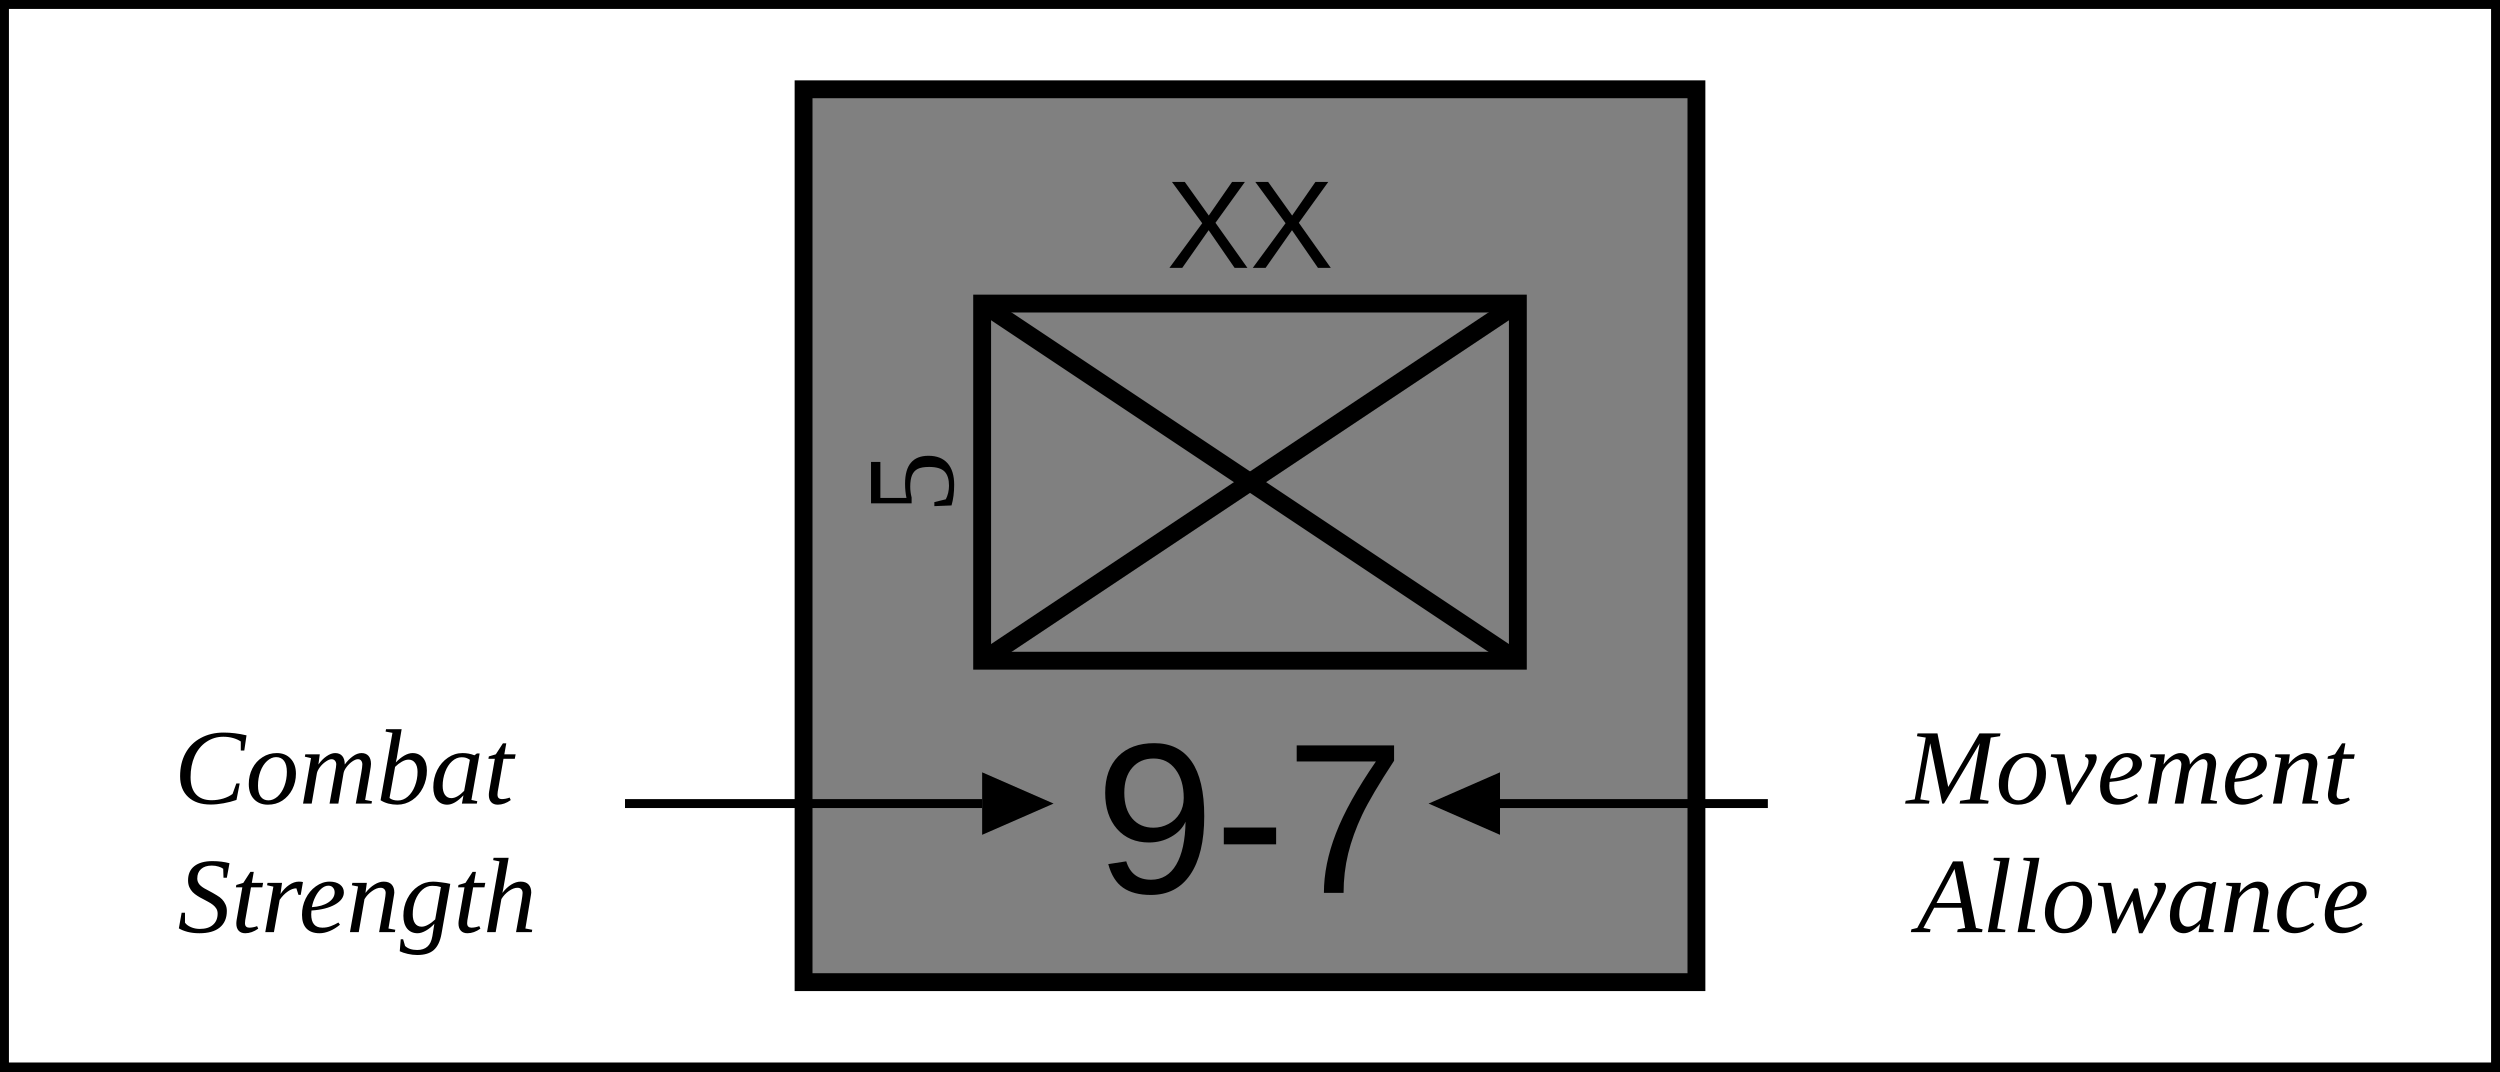
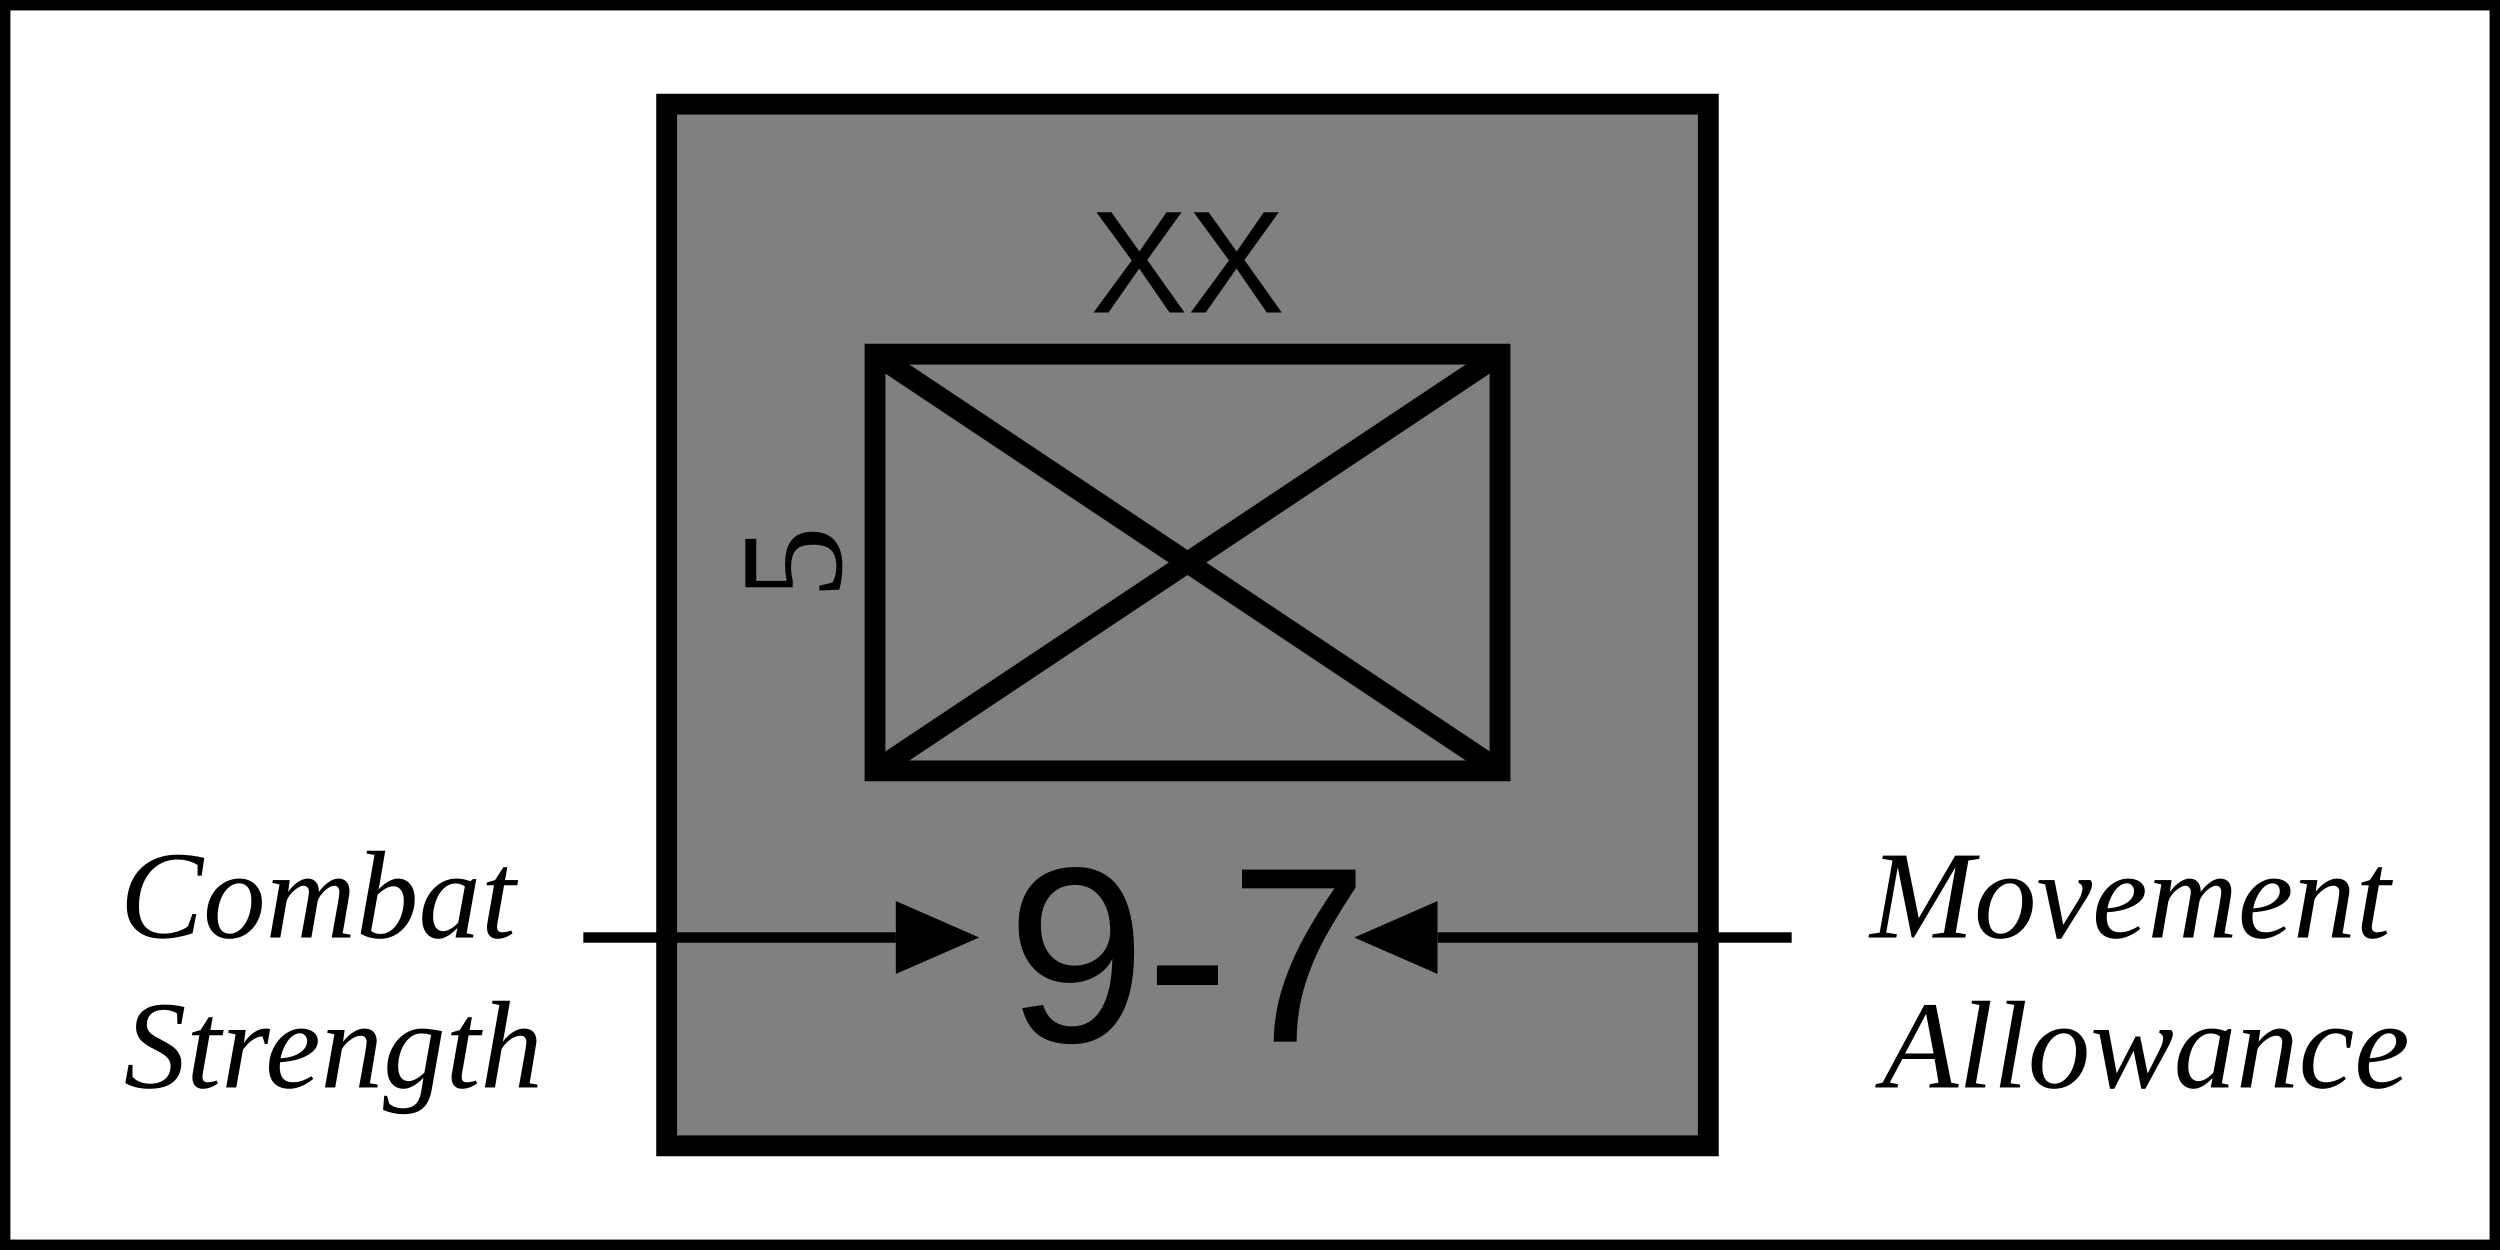
- <svg xmlns="http://www.w3.org/2000/svg" width="280" height="120">
+ <svg xmlns="http://www.w3.org/2000/svg" width="240" height="120">
  <defs>
    <marker fill="black" id="arrowhead" markerWidth="10" markerHeight="7" refX="0" refY="3.5" orient="auto">
      <polygon points="0 0, 8 3.5, 0 7" />
    </marker>
  </defs>
  <g id="background">
    <rect width="100%" height="100%" fill="white" stroke="black" stroke-width="2" />
  </g>
-   <g id="unit" transform="translate(90,10)">
+   <g id="unit" transform="translate(64,10)">
    <rect width="100" height="100" fill="grey" stroke="black" stroke-width="2" />
    <text x="50" y="20" font-family="Arial" font-size="14" text-anchor="middle" fill="black">XX</text>
    <text x="-44" y="12" font-size="14" text-anchor="middle" dominant-baseline="central" transform="rotate(-90)">5</text>
    <g>
      <rect x="20" y="24" width="60" height="40" fill="none" stroke="black" stroke-width="2" />
      <line x1="20" y1="24" x2="80" y2="64" stroke="black" stroke-width="2" />
      <line x1="20" y1="64" x2="80" y2="24" stroke="black" stroke-width="2" />
    </g>
    <text x="50" y="90" font-family="Arial" font-size="24" text-anchor="middle" fill="black">9-7</text>
  </g>
  <g id="arrows">
-     <line x1="70" y1="90" x2="110" y2="90" stroke="black" stroke-width="1" marker-end="url(#arrowhead)" />
-     <text x="40" y="90" font-size="12" text-anchor="middle" font-style="italic">
+     <line x1="56" y1="90" x2="86" y2="90" stroke="black" stroke-width="1" marker-end="url(#arrowhead)" />
+     <text x="32" y="90" font-size="12" text-anchor="middle" font-style="italic">
      <tspan>Combat</tspan>
-       <tspan x="40" dy="1.2em">Strength</tspan>
+       <tspan x="32" dy="1.2em">Strength</tspan>
    </text>
-     <line x1="198" y1="90" x2="168" y2="90" stroke="black" stroke-width="1" marker-end="url(#arrowhead)" />
-     <text x="240" y="90" font-size="12" text-anchor="middle" font-style="italic">
+     <line x1="172" y1="90" x2="138" y2="90" stroke="black" stroke-width="1" marker-end="url(#arrowhead)" />
+     <text x="206" y="90" font-size="12" text-anchor="middle" font-style="italic">
      <tspan>Movement</tspan>
-       <tspan x="240" dy="1.2em">Allowance</tspan>
+       <tspan x="206" dy="1.2em">Allowance</tspan>
    </text>
  </g>
</svg>
